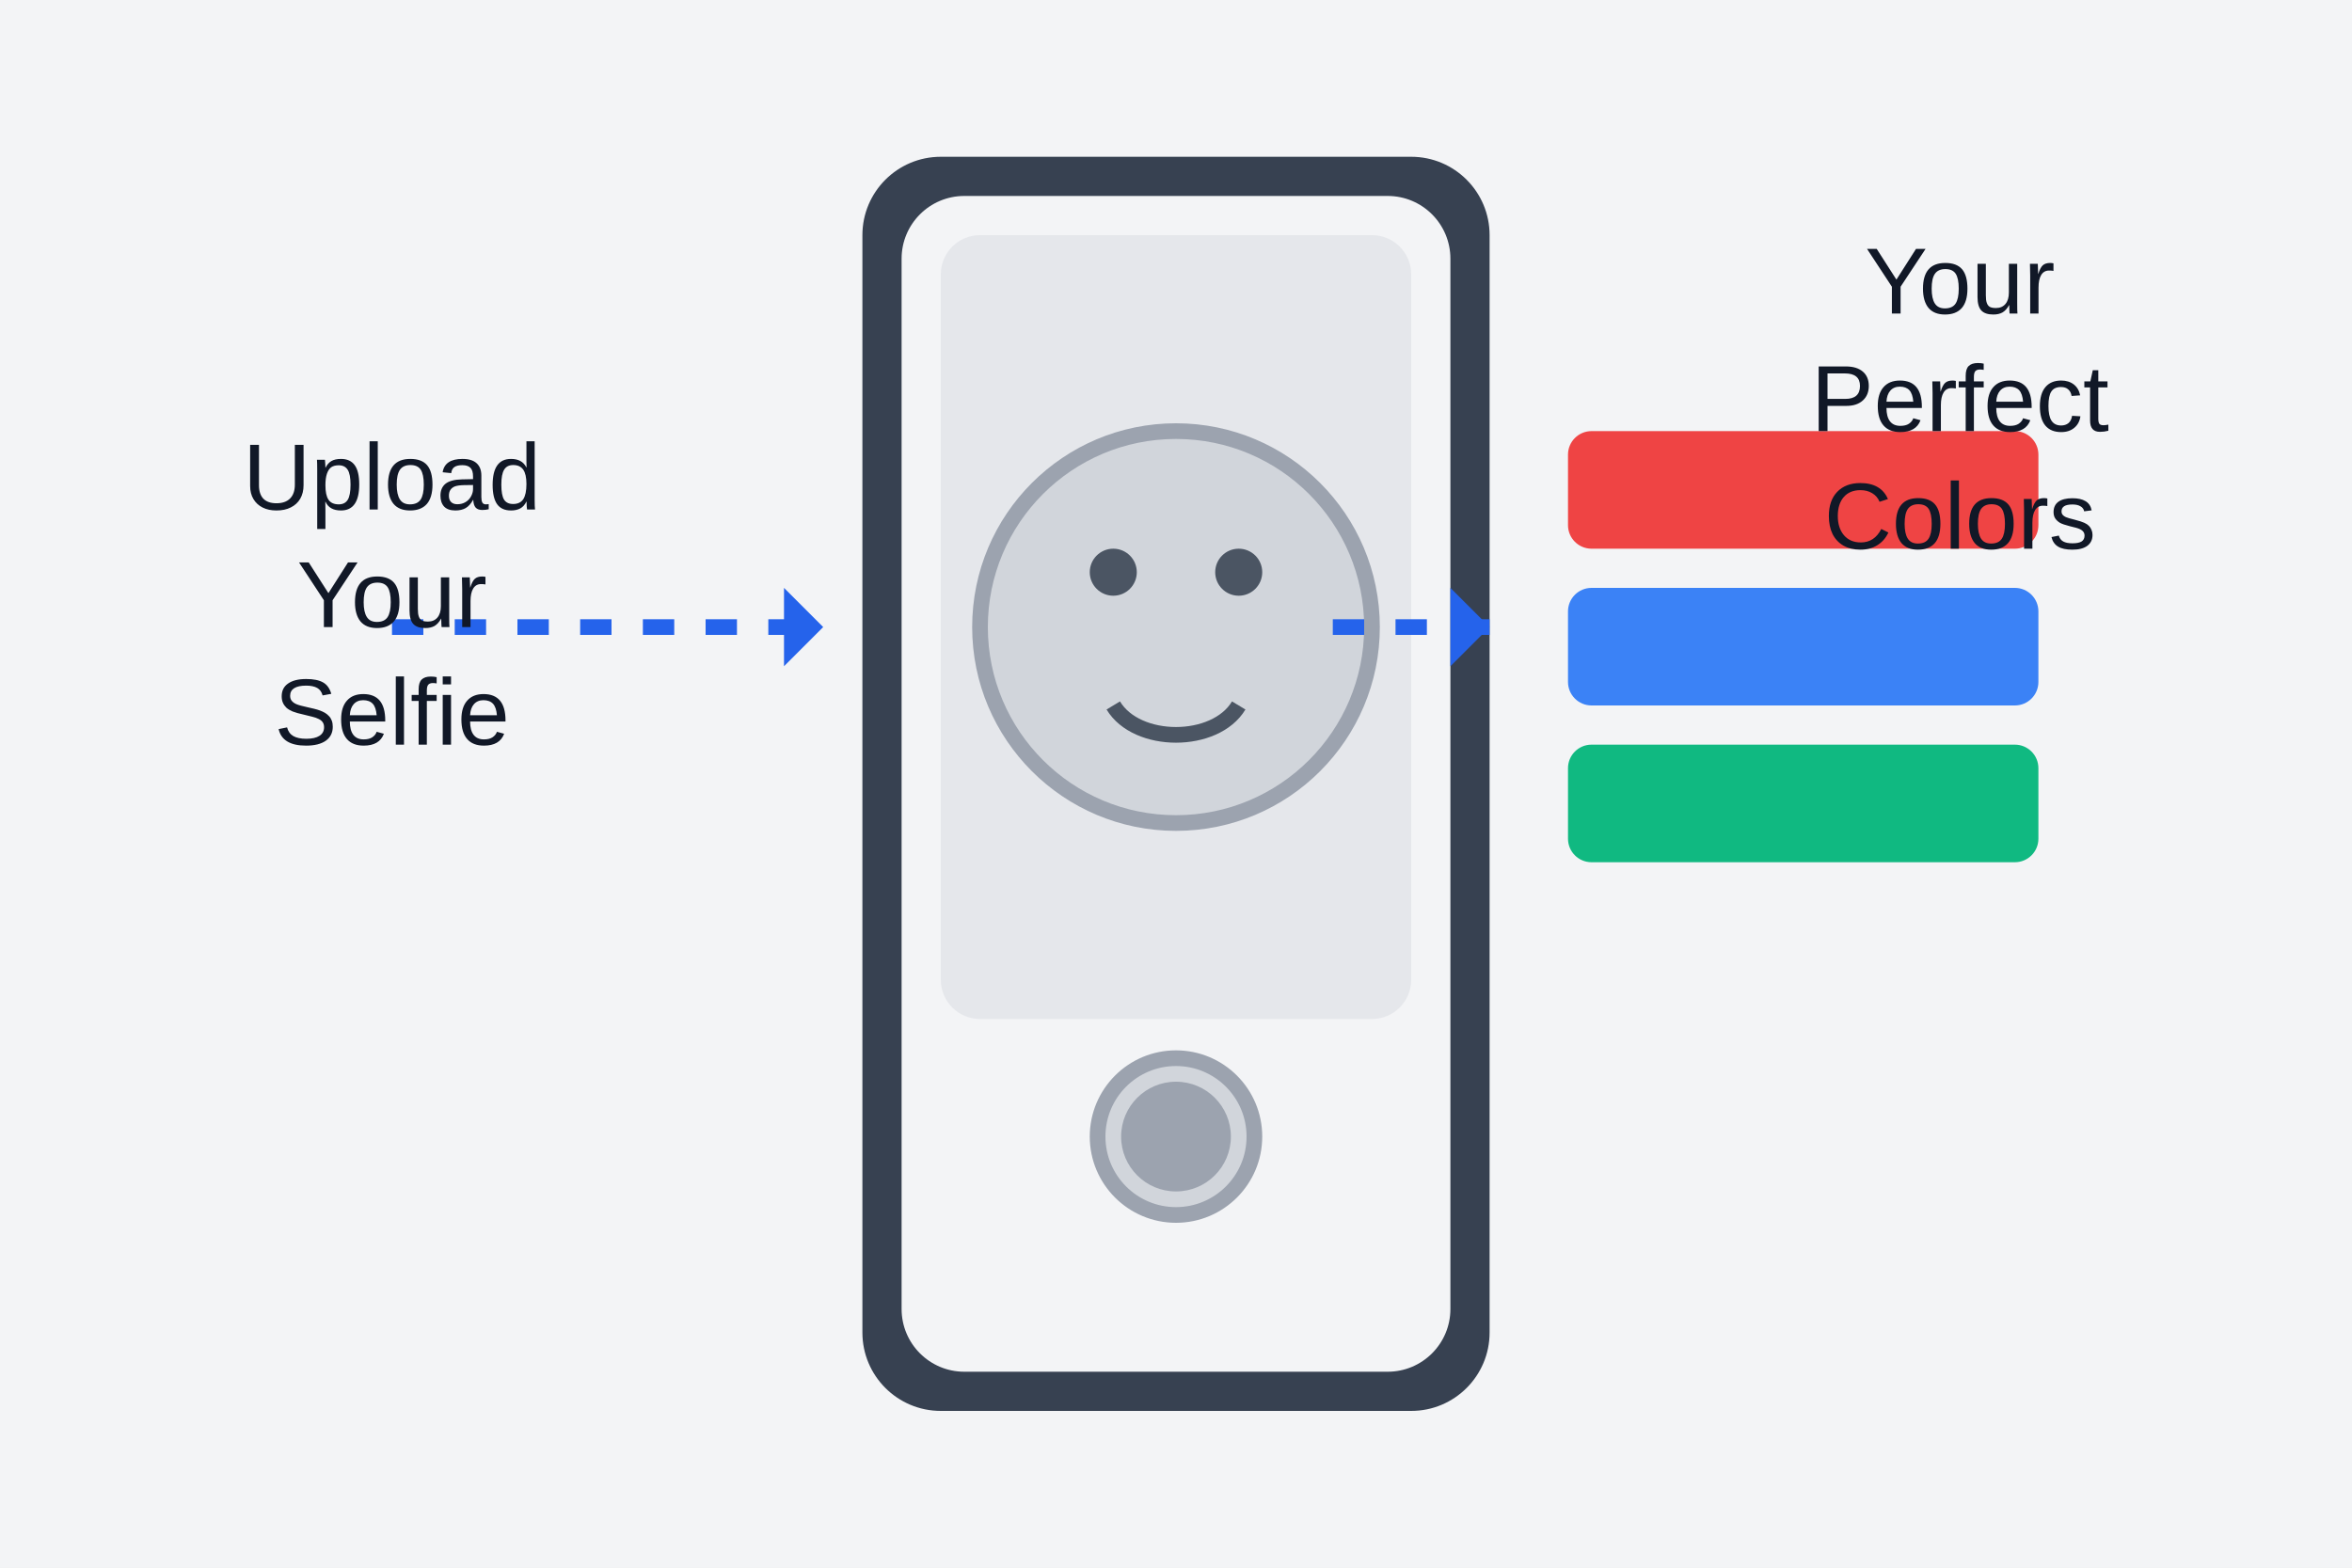
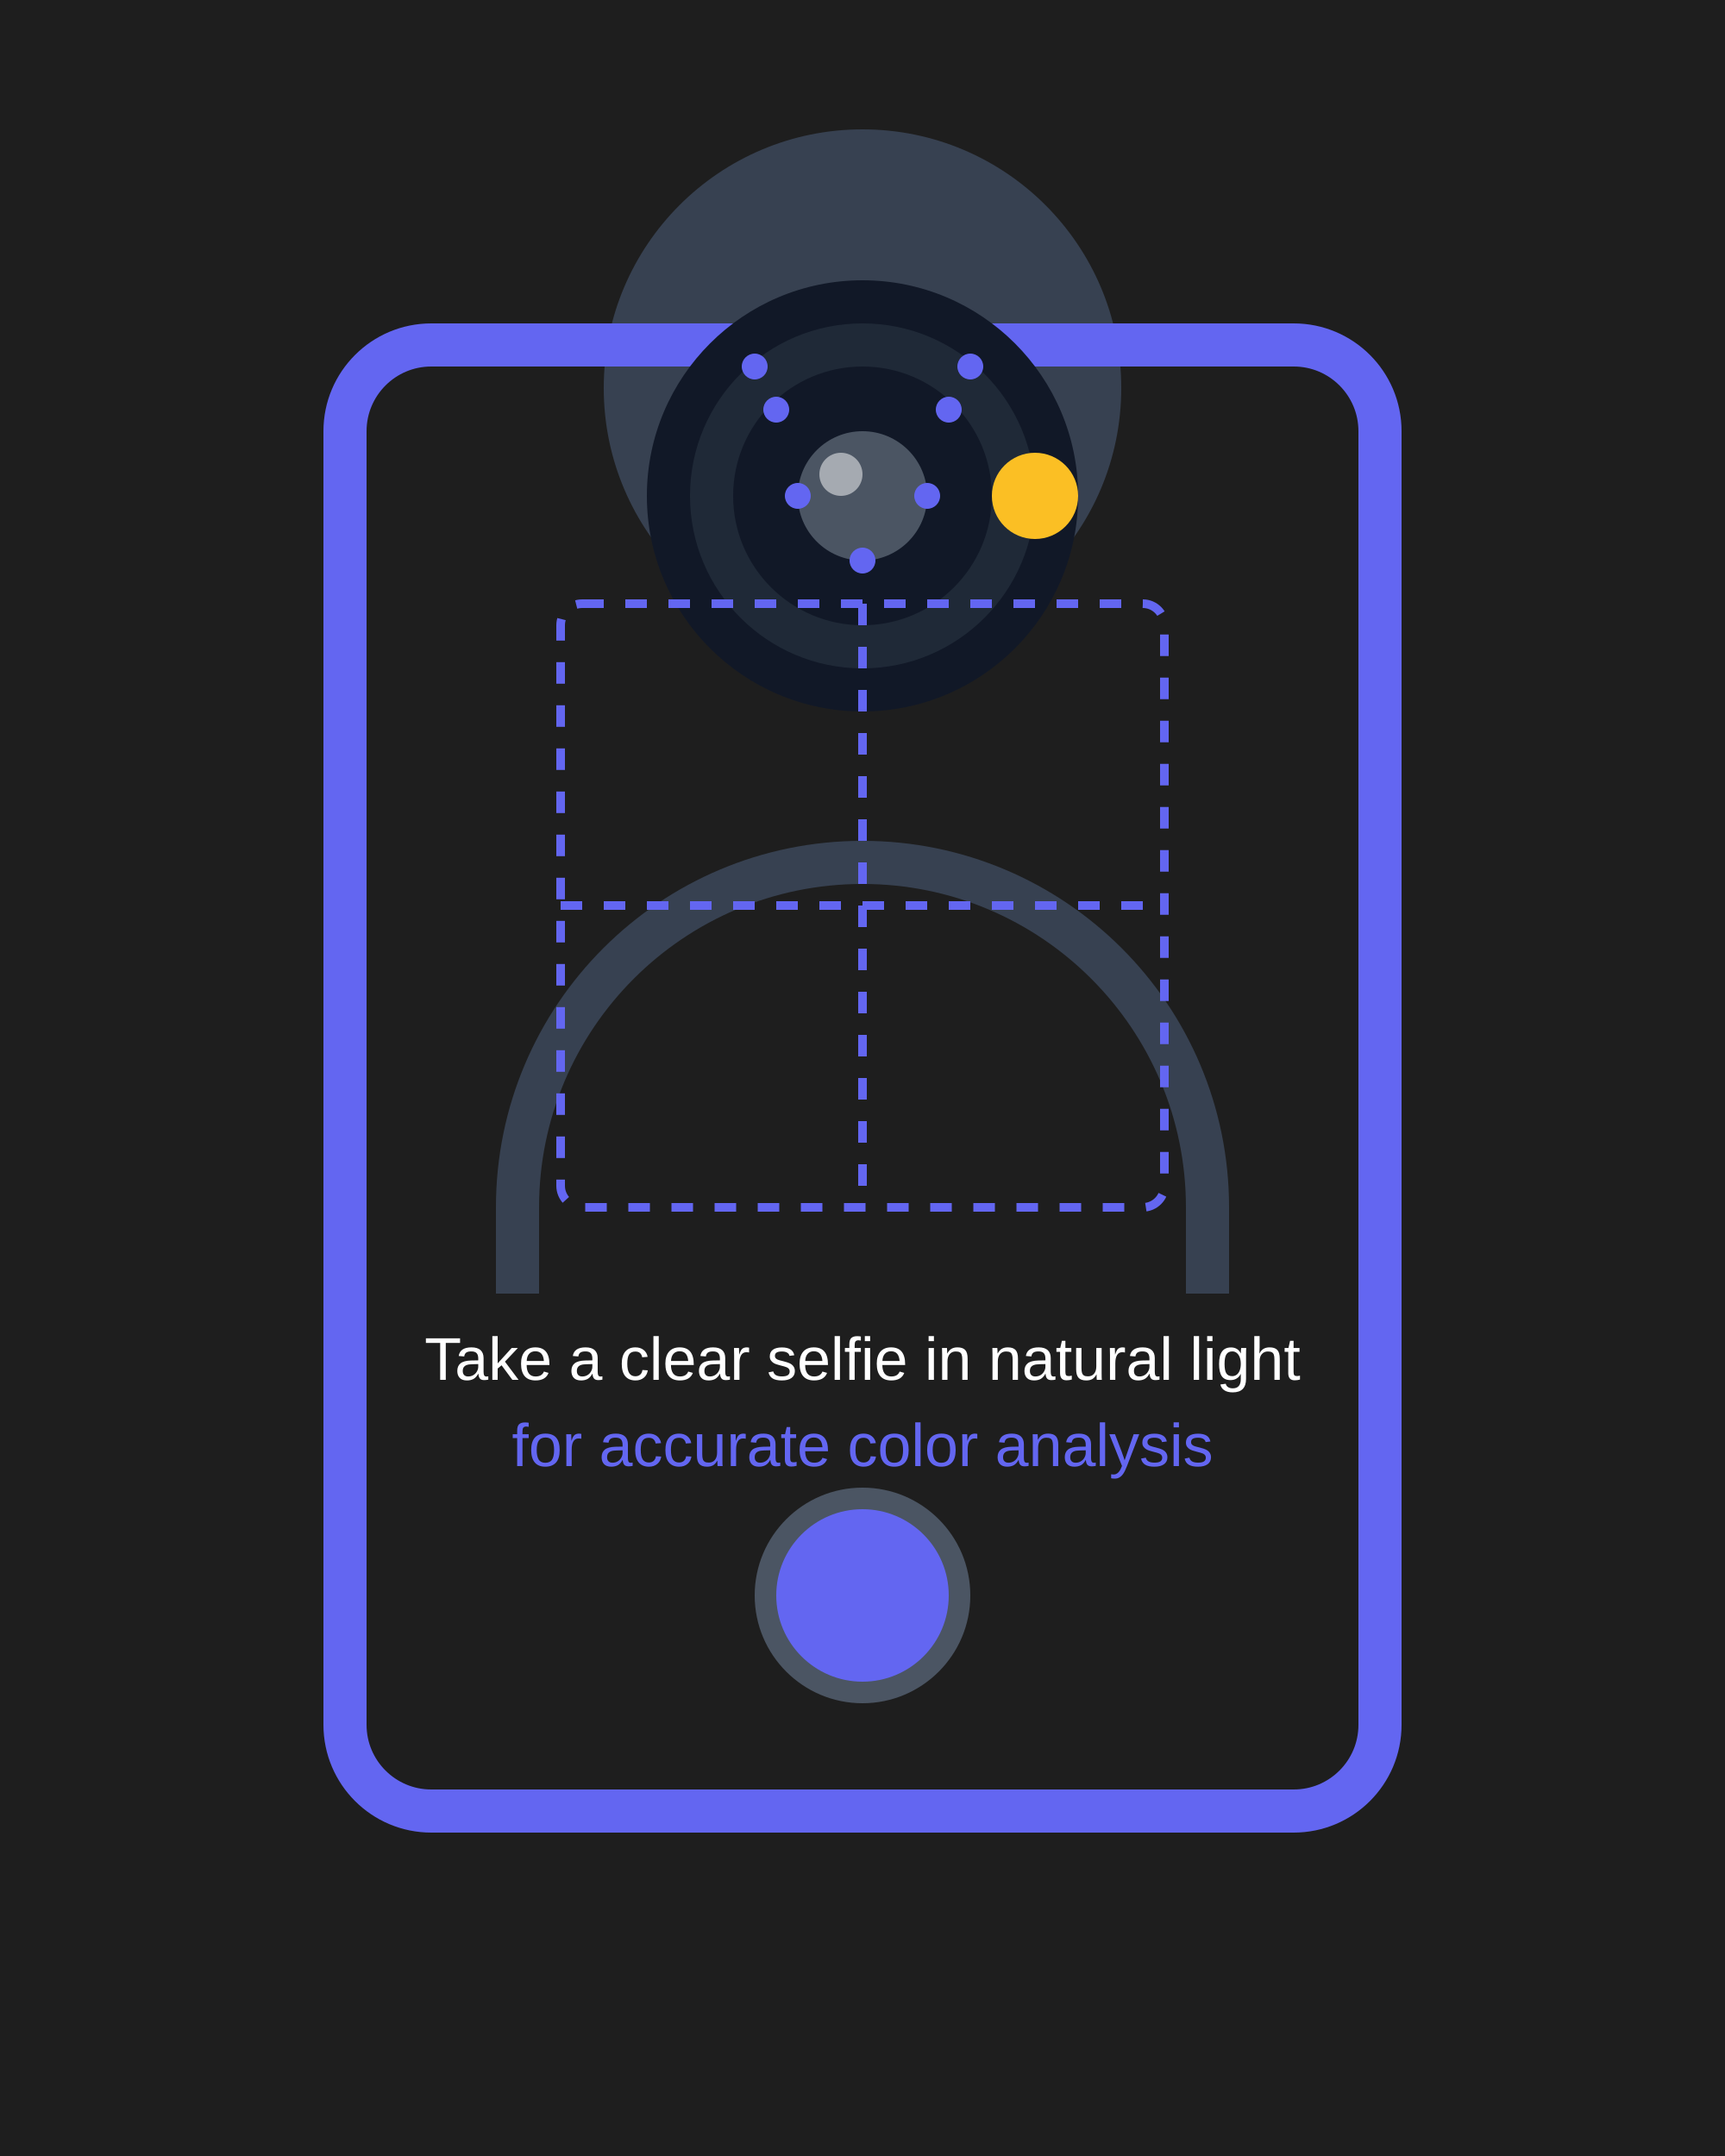
- <svg xmlns="http://www.w3.org/2000/svg" width="300" height="200" viewBox="0 0 300 200">
-   <rect width="100%" height="100%" fill="#f3f4f6" />
-   <rect x="110" y="20" width="80" height="160" rx="10" fill="#374151" />
-   <rect x="115" y="25" width="70" height="150" rx="8" fill="#f3f4f6" />
-   <rect x="120" y="30" width="60" height="100" rx="5" fill="#e5e7eb" />
-   <circle cx="150" cy="80" r="25" fill="#d1d5db" stroke="#9ca3af" stroke-width="2" />
-   <circle cx="142" cy="73" r="3" fill="#4b5563" />
-   <circle cx="158" cy="73" r="3" fill="#4b5563" />
-   <path d="M142,90 C145,95 155,95 158,90" fill="none" stroke="#4b5563" stroke-width="2" />
-   <circle cx="150" cy="145" r="10" fill="#d1d5db" stroke="#9ca3af" stroke-width="2" />
-   <circle cx="150" cy="145" r="7" fill="#9ca3af" />
-   <path d="M50,80 L105,80" stroke="#2563eb" stroke-width="2" stroke-dasharray="4" />
-   <polygon points="105,80 100,75 100,85" fill="#2563eb" />
-   <text x="50" y="65" font-family="Arial" font-size="12" fill="#111827" text-anchor="middle">Upload</text>
-   <text x="50" y="80" font-family="Arial" font-size="12" fill="#111827" text-anchor="middle">Your</text>
-   <text x="50" y="95" font-family="Arial" font-size="12" fill="#111827" text-anchor="middle">Selfie</text>
-   <rect x="200" y="55" width="60" height="15" rx="3" fill="#ef4444" />
-   <rect x="200" y="75" width="60" height="15" rx="3" fill="#3b82f6" />
-   <rect x="200" y="95" width="60" height="15" rx="3" fill="#10b981" />
-   <path d="M170,80 L190,80" stroke="#2563eb" stroke-width="2" stroke-dasharray="4" />
-   <polygon points="190,80 185,75 185,85" fill="#2563eb" />
-   <text x="250" y="40" font-family="Arial" font-size="12" fill="#111827" text-anchor="middle">Your</text>
-   <text x="250" y="55" font-family="Arial" font-size="12" fill="#111827" text-anchor="middle">Perfect</text>
-   <text x="250" y="70" font-family="Arial" font-size="12" fill="#111827" text-anchor="middle">Colors</text>
+ <svg xmlns="http://www.w3.org/2000/svg" width="400" height="500" viewBox="0 0 400 500" fill="none">
+   <rect width="400" height="500" fill="#1E1E1E" />
+   <path d="M200 150C233.137 150 260 123.137 260 90C260 56.863 233.137 30 200 30C166.863 30 140 56.863 140 90C140 123.137 166.863 150 200 150Z" fill="#374151" />
+   <path d="M120 300V280C120 235.817 155.817 200 200 200C244.183 200 280 235.817 280 280V300" stroke="#374151" stroke-width="10" />
+   <rect x="80" y="80" width="240" height="340" rx="20" stroke="#6366F1" stroke-width="10" />
+   <circle cx="200" cy="115" r="50" fill="#111827" />
+   <circle cx="200" cy="115" r="40" fill="#1F2937" />
+   <circle cx="200" cy="115" r="30" fill="#111827" />
+   <circle cx="200" cy="115" r="15" fill="#4B5563" />
+   <circle cx="195" cy="110" r="5" fill="white" fill-opacity="0.5" />
+   <circle cx="240" cy="115" r="10" fill="#FBBF24" />
+   <rect x="130" y="140" width="140" height="140" rx="5" stroke="#6366F1" stroke-width="2" stroke-dasharray="5 5" />
+   <line x1="130" y1="210" x2="270" y2="210" stroke="#6366F1" stroke-width="2" stroke-dasharray="5 5" />
+   <line x1="200" y1="140" x2="200" y2="280" stroke="#6366F1" stroke-width="2" stroke-dasharray="5 5" />
+   <circle cx="200" cy="370" r="25" fill="#4B5563" />
+   <circle cx="200" cy="370" r="20" fill="#6366F1" />
+   <circle cx="180" cy="95" r="3" fill="#6366F1" />
+   <circle cx="220" cy="95" r="3" fill="#6366F1" />
+   <circle cx="200" cy="130" r="3" fill="#6366F1" />
+   <circle cx="185" cy="115" r="3" fill="#6366F1" />
+   <circle cx="215" cy="115" r="3" fill="#6366F1" />
+   <circle cx="175" cy="85" r="3" fill="#6366F1" />
+   <circle cx="225" cy="85" r="3" fill="#6366F1" />
+   <text x="200" y="320" font-family="Arial" font-size="14" fill="white" text-anchor="middle">Take a clear selfie in natural light</text>
+   <text x="200" y="340" font-family="Arial" font-size="14" fill="#6366F1" text-anchor="middle">for accurate color analysis</text>
</svg>
